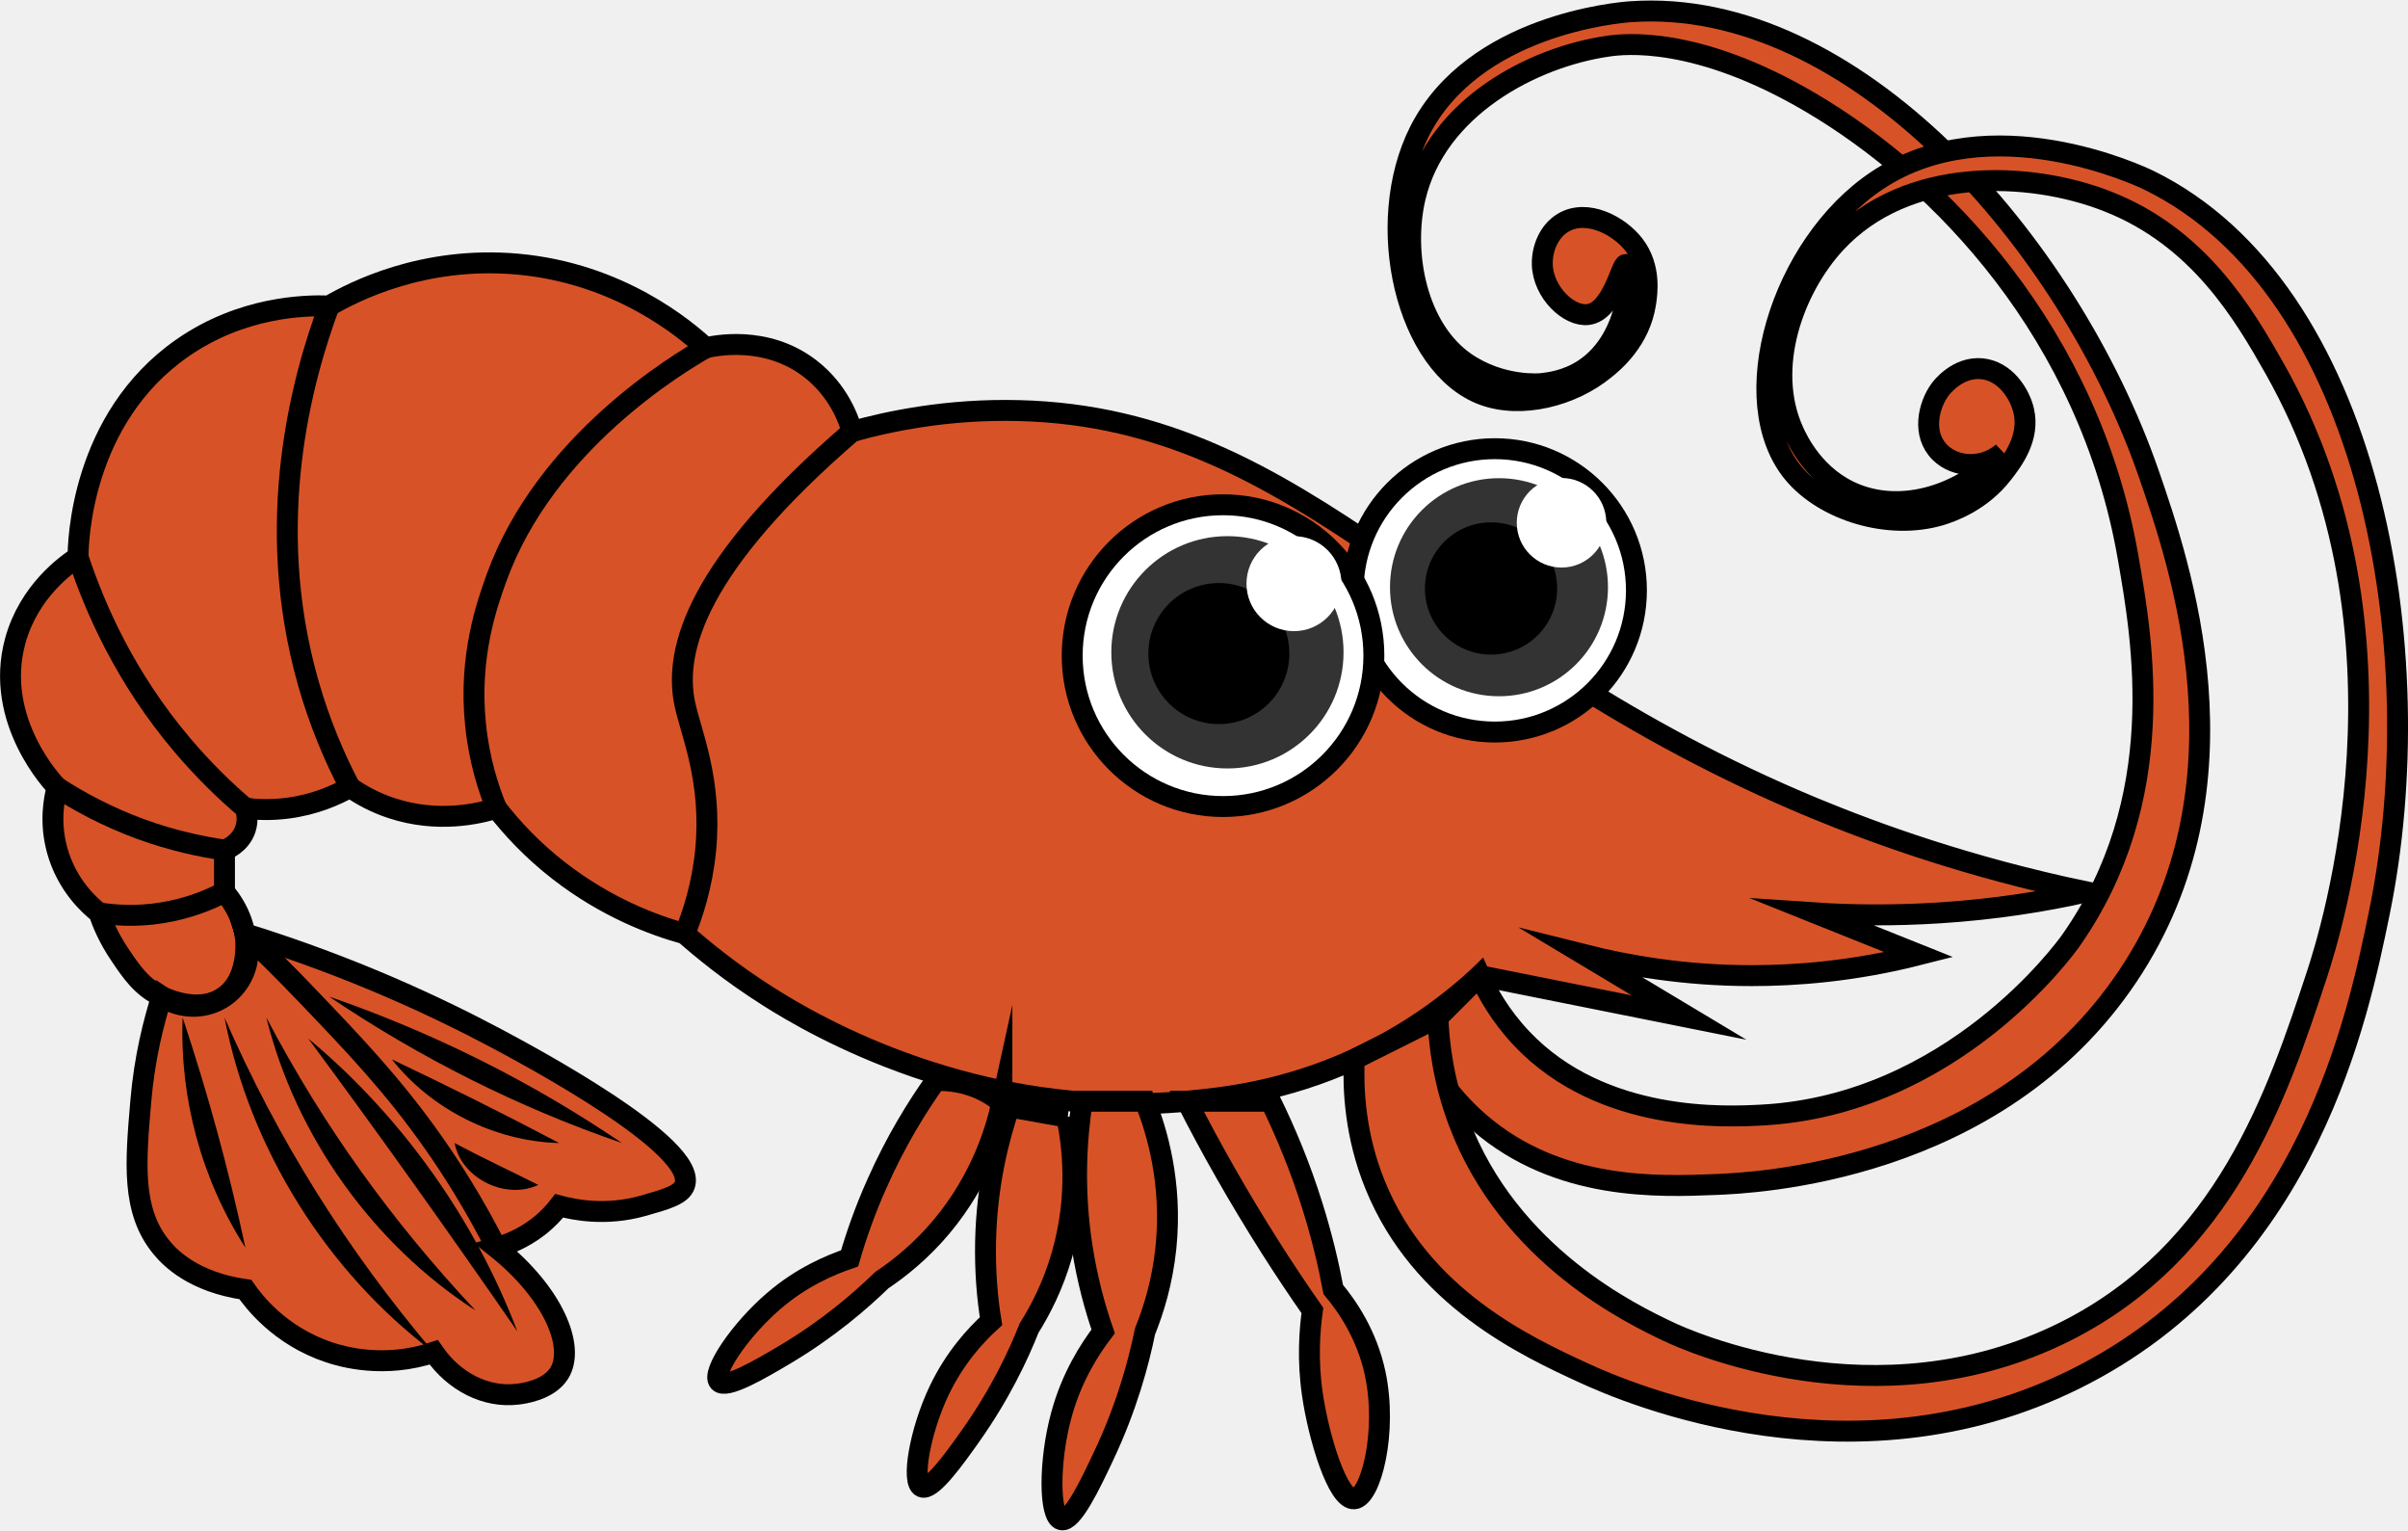
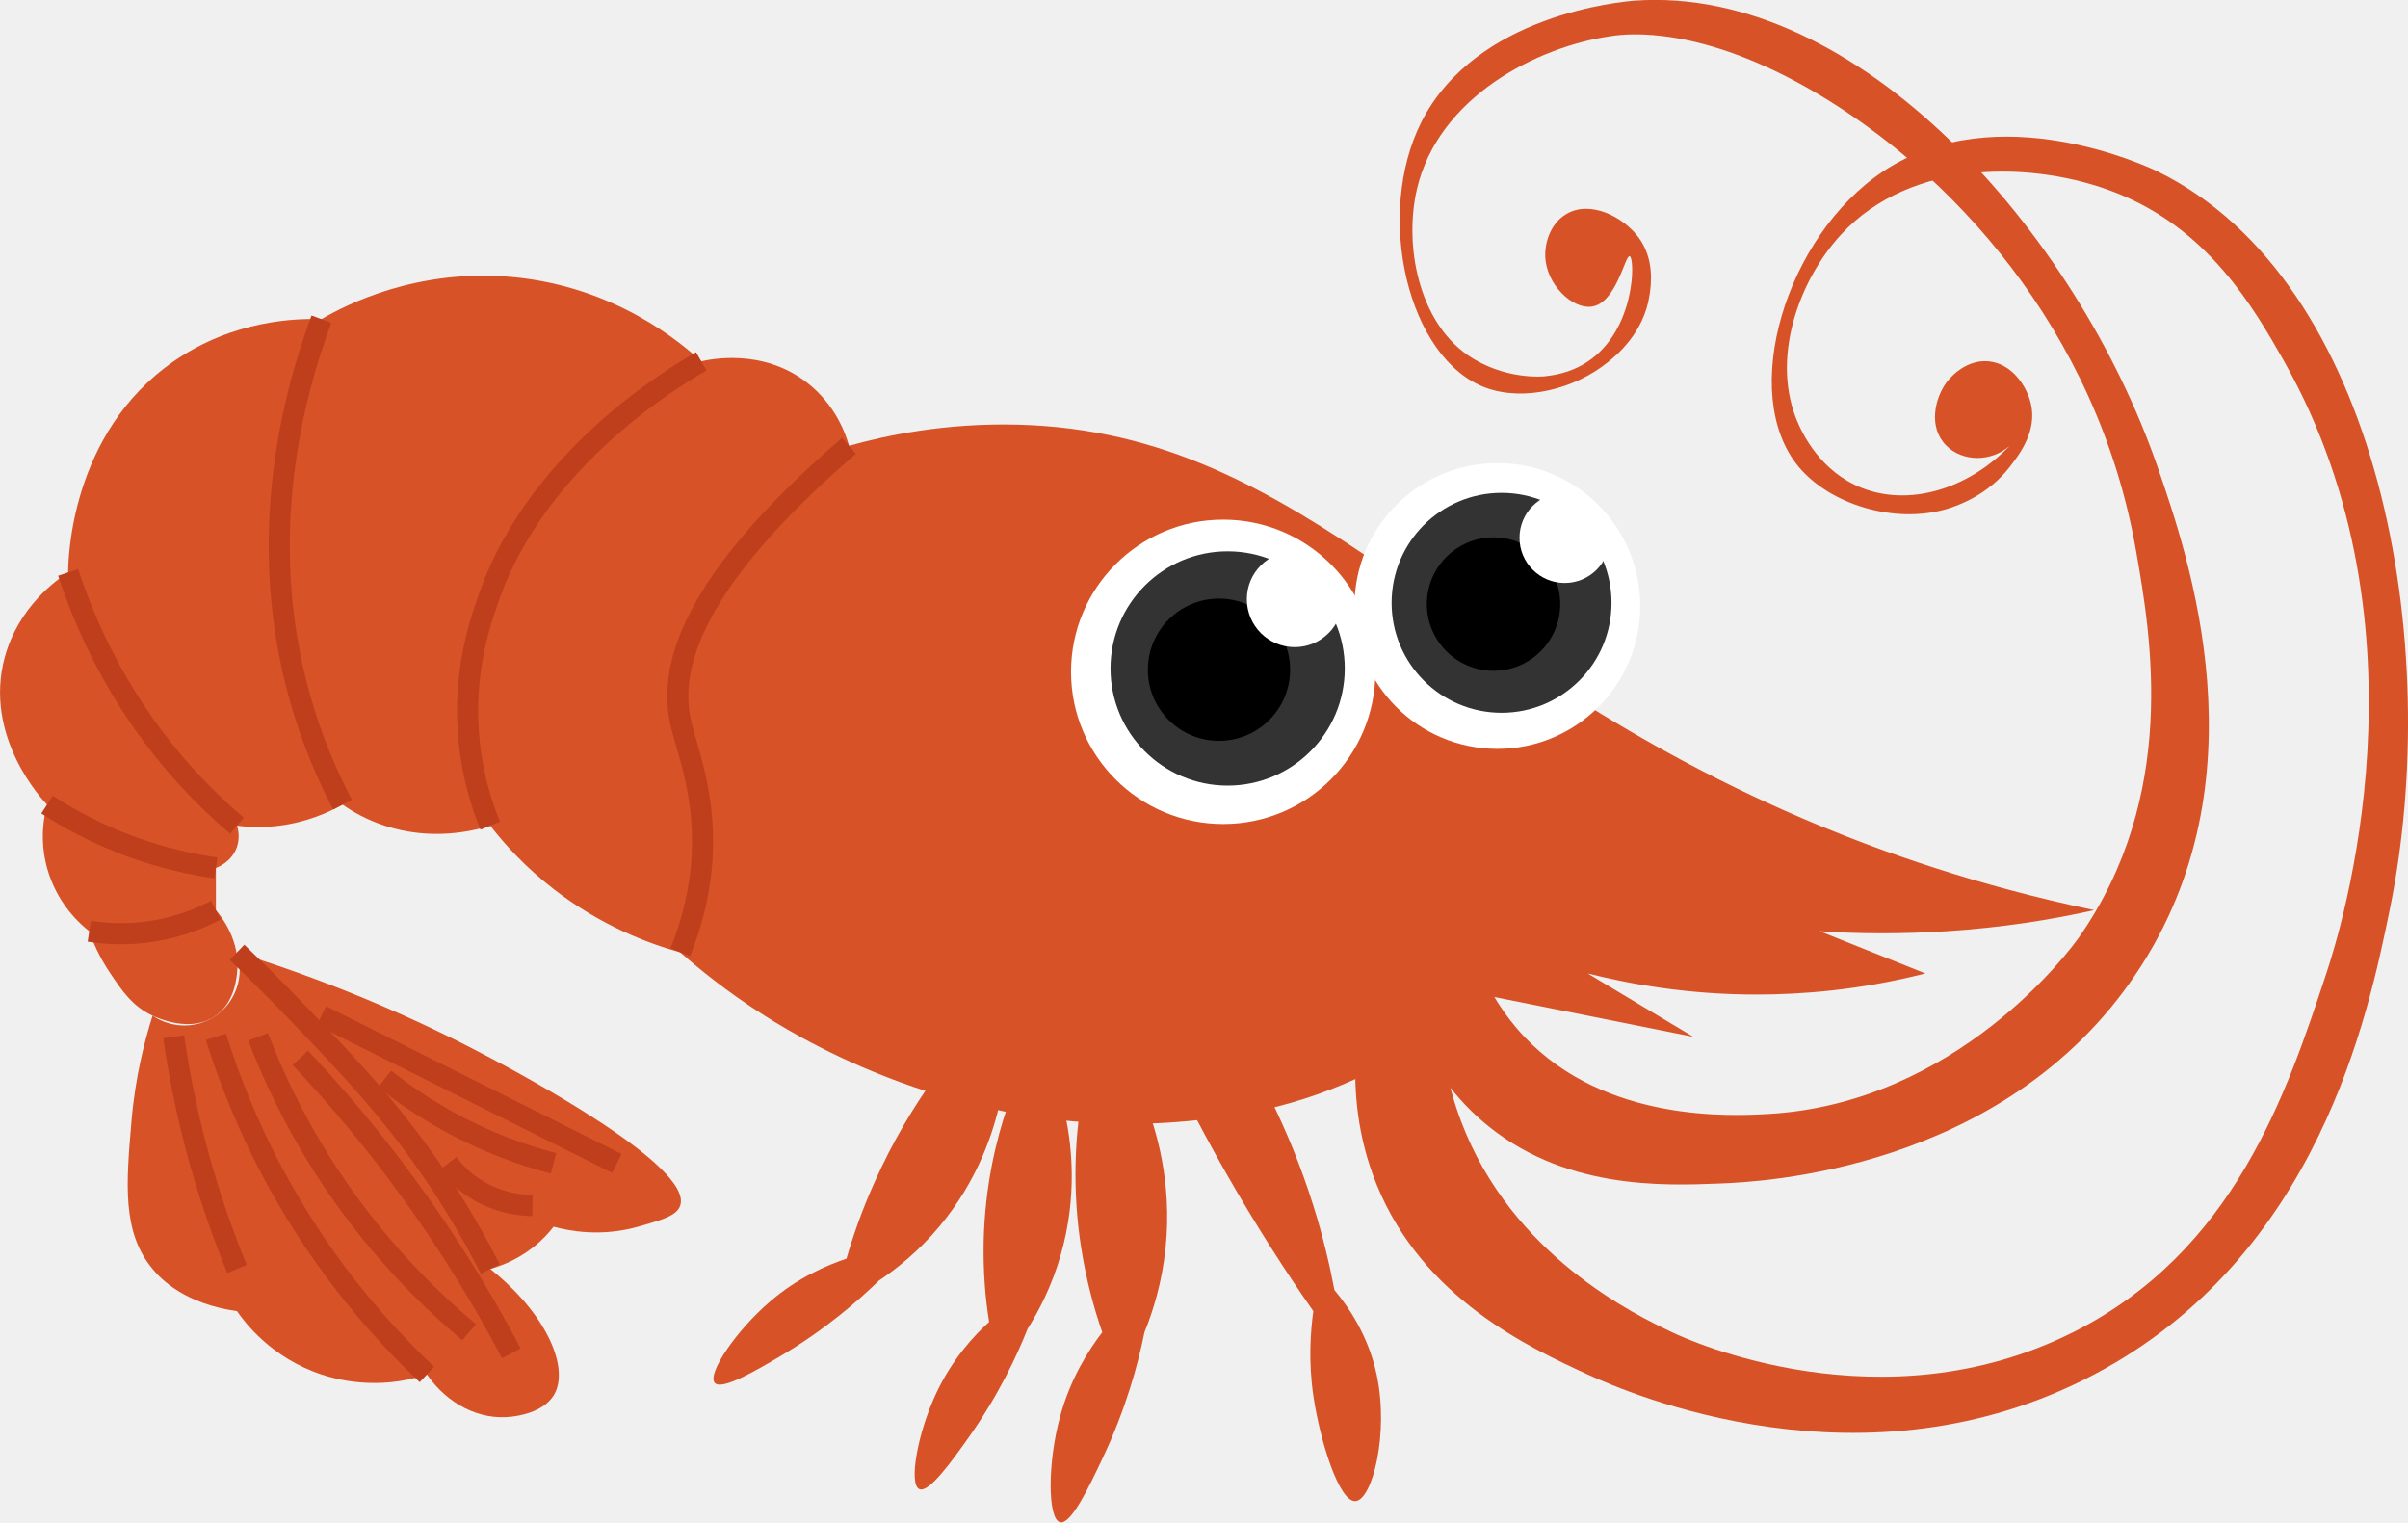
- <svg xmlns="http://www.w3.org/2000/svg" id="Layer_2" data-name="Layer 2" viewBox="0 0 115.1 73.12">
+ <svg xmlns="http://www.w3.org/2000/svg" id="Layer_2" data-name="Layer 2" viewBox="0 0 114.1 72.12">
  <defs>
    <style>
      .cls-1 {
-         fill: none;
+         fill: #fff;
      }

-       .cls-1, .cls-2, .cls-3 {
-         stroke: #000;
+       .cls-2 {
+         fill: #d75327;
+       }
+ 
+       .cls-3 {
+         fill: none;
+         stroke: #bf3f1d;
        stroke-miterlimit: 10;
      }

-       .cls-4, .cls-2 {
-         fill: #fff;
-       }
- 
-       .cls-3 {
-         fill: #d75327;
-       }
- 
-       .cls-5 {
+       .cls-4 {
        fill: #333;
      }
    </style>
  </defs>
  <g id="Layer_1-2" data-name="Layer 1">
    <g>
-       <path class="cls-3" d="M99.73,42.62c-5.68-1.19-10.07-2.79-13-4-18.06-7.48-24.18-18.64-38-19-3.46-.09-6.28.52-8,1-.15-.54-.63-1.94-2-3-2.13-1.65-4.65-1.08-5-1-.96-.88-4.1-3.56-9-4-4.5-.4-7.83,1.32-9,2-1.17-.04-4.16.03-7,2-4.89,3.39-5,9.38-5,10-.53.34-2.34,1.61-3,4-1.05,3.82,1.86,6.86,2,7-.14.52-.37,1.65,0,3,.47,1.71,1.59,2.68,2,3,.17.5.47,1.22,1,2,.55.82,1.05,1.56,2,2,.22.1,1.82.85,3,0,.83-.6.96-1.63,1-2,.19-1.58-.79-2.75-1-3v-2c.09-.03.76-.29,1-1,.15-.46.05-.85,0-1,.54.07,1.22.1,2,0,1.34-.17,2.36-.64,3-1,.5.35,1.17.73,2,1,2.19.72,4.13.27,5,0,.71.91,1.68,1.98,3,3,2.26,1.75,4.51,2.59,6,3,.82.72,2.18,1.85,4,3,2.17,1.38,9.93,5.94,20,5,1.74-.16,4.61-.46,8-2,2.76-1.26,4.74-2.84,6-4,3.33.67,6.67,1.33,10,2-1.67-1-3.33-2-5-3,2.03.51,4.76,1,8,1,2.09,0,4.86-.2,8-1-1.67-.67-3.33-1.33-5-2,1.78.12,3.79.14,6,0,2.64-.17,5-.55,7-1Z" />
-       <path class="cls-3" d="M70.73,46.62c.36.81.98,1.92,2,3,3.86,4.08,9.83,3.75,11.52,3.66,9.05-.5,14.44-7.92,14.73-8.33,4.75-6.76,3.44-14.33,2.74-18.32-1.85-10.65-8.92-18.05-15.17-21.73-5.45-3.21-8.93-2.81-9.71-2.69-3.55.51-8.19,2.91-9.2,7.25-.62,2.67.08,6.25,2.4,7.86,1.75,1.21,3.64,1.01,3.64,1.01.34-.04,1.2-.13,2.04-.69,2.29-1.51,2.26-4.92,2-5-.22-.07-.63,2.25-1.82,2.39-.9.11-2.14-1.05-2.18-2.39-.02-.72.29-1.58,1-2,1.13-.67,2.68.13,3.4,1.08.8,1.05.61,2.31.54,2.77-.27,1.78-1.55,2.83-1.95,3.15-1.57,1.29-3.99,1.9-5.81,1.23-3.69-1.36-5.29-8.17-3.04-12.61,2.58-5.07,9.49-5.66,10.08-5.7,10.64-.75,20.95,11.05,24.77,22.08,1.48,4.29,5.13,14.84-1,24-6.3,9.41-17.94,9.89-19.7,9.96-2.72.11-7.52.31-11.3-2.96-1.58-1.37-2.49-2.92-3-4,.33-.33.67-.67,1-1,.67-.67,1.33-1.33,2-2Z" />
-       <path class="cls-3" d="M68.73,48.62c.05,1.23.25,3.02,1,5,2.41,6.4,8.32,9.2,10,10,.81.39,9.95,4.54,19,0,7.64-3.84,10.12-11.31,12-17,.68-2.06,5.17-16.32-2-29-1.47-2.6-3.62-6.29-8-8-3.75-1.47-9.61-1.68-13,2-1.99,2.16-3.39,5.94-2,9,.18.39,1.01,2.22,3,3,2.22.87,4.98.09,7-2-.91.79-2.24.75-3,0-.88-.87-.55-2.25,0-3,.06-.09.84-1.11,2-1,1.12.11,1.81,1.19,2,2,.31,1.31-.55,2.42-1,3-1.03,1.33-2.43,1.83-3,2-2.47.72-5.51-.22-7-2-2.87-3.45-.63-10.92,4-14,5.41-3.6,12.59-.2,13,0,10.58,5.19,13.58,22.43,11,35-1.01,4.92-3.36,16.39-14,22-10.89,5.75-22.04.9-24,0-2.76-1.27-7.81-3.6-10-9-.96-2.36-1.06-4.55-1-6l2-1,2-1Z" />
-       <path class="cls-3" d="M60.73,52.62c.69,1.41,1.4,3.08,2,5,.45,1.43.77,2.78,1,4,.67.8,1.6,2.15,2,4,.6,2.81-.21,5.94-1,6-.79.06-1.7-2.93-2-5-.24-1.65-.13-3.05,0-4-.67-.96-1.34-1.96-2-3-1.53-2.41-2.86-4.76-4-7h4Z" />
-       <path class="cls-3" d="M54.73,52.62c.55,1.37,1.32,3.88,1,7-.17,1.64-.59,2.99-1,4-.3,1.47-.86,3.6-2,6-.6,1.27-1.48,3.13-2,3-.59-.15-.6-2.8,0-5,.49-1.81,1.35-3.15,2-4-.39-1.12-.76-2.47-1-4-.44-2.8-.27-5.22,0-7h3Z" />
-       <path class="cls-3" d="M50.99,53.38c.28,1.35.58,3.77-.23,6.58-.42,1.47-1.03,2.64-1.57,3.5-.51,1.29-1.38,3.15-2.81,5.17-.76,1.07-1.87,2.63-2.32,2.42-.51-.23-.09-2.66.82-4.58.75-1.58,1.75-2.67,2.49-3.34-.18-1.09-.29-2.38-.26-3.83.06-2.64.6-4.83,1.14-6.41l1.83.33.92.16Z" />
-       <path class="cls-3" d="M47.89,52.69c-.29,1.34-1.01,3.68-2.88,5.92-.98,1.17-2.02,2-2.86,2.56-1,.97-2.54,2.32-4.67,3.58-1.13.67-2.78,1.64-3.11,1.27-.38-.42,1-2.47,2.61-3.85,1.32-1.14,2.69-1.72,3.63-2.04.32-1.1.74-2.31,1.32-3.6.88-1.98,1.88-3.61,2.8-4.9.54-.01,1.45.04,2.39.55.31.16.56.35.77.52Z" />
-       <path class="cls-1" d="M32.73,44.62c.37-.9.83-2.28,1-4,.32-3.34-.71-5.61-1-7-.53-2.56.56-6.59,8-13" />
-       <path class="cls-1" d="M23.73,38.62c-.38-.93-.83-2.3-1-4-.34-3.29.57-5.8,1-7,2.34-6.48,8.73-10.27,10-11" />
-       <path class="cls-1" d="M16.73,37.62c-.75-1.43-1.46-3.1-2-5-2.2-7.74-.26-14.6,1-18" />
-       <path class="cls-1" d="M11.73,38.62c-.97-.82-1.99-1.81-3-3-2.75-3.24-4.2-6.57-5-9" />
-       <path class="cls-1" d="M10.73,40.62c-1.11-.16-2.49-.45-4-1-1.66-.61-3-1.35-4-2" />
-       <path class="cls-1" d="M10.73,42.62c-.66.35-1.68.79-3,1-1.24.2-2.29.11-3,0" />
-       <path class="cls-3" d="M7.73,47.62c-.37,1.17-.82,2.88-1,5-.25,2.93-.46,5.25,1,7,.4.49,1.53,1.65,4,2,.38.55,1.63,2.21,4,3,.63.21,2.63.79,5,0,.98,1.42,2.51,2.18,4,2,.28-.03,1.49-.19,2-1,.78-1.25-.27-3.82-3-6,.5-.14,1.25-.42,2-1,.44-.34.77-.7,1-1,.71.19,2.22.5,4,0,1.13-.32,1.84-.52,2-1,.63-1.87-7.54-6.22-9-7-2.88-1.53-6.89-3.41-12-5,.36,1.12-.05,2.34-1,3-.89.62-2.09.62-3,0Z" />
-       <path class="cls-1" d="M11.73,44.62c.74.71,1.79,1.73,3,3,2.19,2.29,4.07,4.25,6,7,.83,1.18,1.91,2.86,3,5" />
-       <path d="M8.73,48.62c1.22,3.68,2.19,7.21,3,11-2.09-3.25-3.15-7.14-3-11h0Z" />
-       <path d="M10.73,48.62c2.56,5.87,5.86,11.11,10,16-5.11-3.84-8.79-9.73-10-16h0Z" />
-       <path d="M12.73,48.62c2.72,5.18,6,9.73,10,14-4.9-3.16-8.6-8.34-10-14h0Z" />
-       <path d="M14.73,49.62c4.44,3.7,7.94,8.59,10,14-3.3-4.77-6.55-9.34-10-14h0Z" />
-       <path d="M15.73,47.62c4.97,1.72,9.65,4.05,14,7-4.97-1.71-9.64-4.06-14-7h0Z" />
-       <path d="M18.73,50.62c2.79,1.33,5.27,2.56,8,4-3.07-.08-6.1-1.59-8-4h0Z" />
-       <path d="M21.73,54.62c1.51.8,2.47,1.23,4,2-1.55.73-3.68-.3-4-2h0Z" />
-       <circle class="cls-2" cx="71.45" cy="28.21" r="6.77" />
-       <circle class="cls-5" cx="71.65" cy="28.06" r="5.21" />
-       <circle cx="71.27" cy="28.12" r="3.16" />
-       <circle class="cls-4" cx="74.64" cy="24.98" r="2.14" />
-       <circle class="cls-2" cx="58.46" cy="31.33" r="7.21" />
-       <circle class="cls-5" cx="58.67" cy="31.17" r="5.55" />
-       <circle cx="58.26" cy="31.23" r="3.37" />
-       <circle class="cls-4" cx="61.85" cy="27.89" r="2.27" />
+       <path class="cls-2" d="M99.23,43.12c-5.68-1.19-10.07-2.79-13-4-18.06-7.48-24.18-18.64-38-19-3.46-.09-6.28.52-8,1-.15-.54-.63-1.94-2-3-2.13-1.65-4.65-1.08-5-1-.96-.88-4.1-3.56-9-4-4.5-.4-7.83,1.32-9,2-1.17-.04-4.16.03-7,2-4.89,3.39-5,9.38-5,10-.53.34-2.34,1.61-3,4-1.05,3.82,1.86,6.86,2,7-.14.52-.37,1.65,0,3,.47,1.71,1.59,2.68,2,3,.17.5.47,1.22,1,2,.55.82,1.05,1.56,2,2,.22.1,1.82.85,3,0,.83-.6.96-1.63,1-2,.19-1.58-.79-2.75-1-3v-2c.09-.03.76-.29,1-1,.15-.46.05-.85,0-1,.54.07,1.22.1,2,0,1.34-.17,2.36-.64,3-1,.5.35,1.17.73,2,1,2.19.72,4.13.27,5,0,.71.91,1.68,1.98,3,3,2.26,1.75,4.51,2.59,6,3,.82.72,2.18,1.85,4,3,2.17,1.38,9.93,5.94,20,5,1.74-.16,4.61-.46,8-2,2.76-1.26,4.74-2.84,6-4,3.33.67,6.67,1.33,10,2-1.67-1-3.33-2-5-3,2.03.51,4.76,1,8,1,2.09,0,4.86-.2,8-1-1.67-.67-3.33-1.33-5-2,1.78.12,3.79.14,6,0,2.64-.17,5-.55,7-1Z" />
+       <path class="cls-2" d="M70.23,46.12c.36.81.98,1.92,2,3,3.86,4.08,9.83,3.75,11.52,3.66,9.05-.5,14.44-7.92,14.73-8.33,4.75-6.76,3.44-14.33,2.74-18.32-1.85-10.65-8.92-18.05-15.17-21.73-5.45-3.21-8.93-2.81-9.71-2.69-3.55.51-8.19,2.91-9.2,7.25-.62,2.67.08,6.25,2.4,7.86,1.75,1.21,3.64,1.01,3.64,1.01.34-.04,1.2-.13,2.04-.69,2.29-1.51,2.26-4.92,2-5-.22-.07-.63,2.25-1.82,2.39-.9.11-2.14-1.05-2.18-2.39-.02-.72.29-1.58,1-2,1.13-.67,2.68.13,3.4,1.08.8,1.05.61,2.31.54,2.77-.27,1.78-1.55,2.83-1.95,3.15-1.57,1.29-3.99,1.9-5.81,1.23-3.69-1.36-5.29-8.17-3.04-12.61C69.96.66,76.87.08,77.46.03c10.64-.75,20.95,11.05,24.77,22.08,1.48,4.29,5.13,14.84-1,24-6.3,9.41-17.94,9.89-19.7,9.96-2.72.11-7.52.31-11.3-2.96-1.58-1.37-2.49-2.92-3-4,.33-.33.67-.67,1-1,.67-.67,1.33-1.33,2-2Z" />
+       <path class="cls-2" d="M68.23,48.12c.05,1.23.25,3.02,1,5,2.41,6.4,8.32,9.2,10,10,.81.39,9.95,4.54,19,0,7.64-3.84,10.12-11.31,12-17,.68-2.06,5.17-16.32-2-29-1.47-2.6-3.62-6.29-8-8-3.75-1.47-9.61-1.68-13,2-1.99,2.16-3.39,5.94-2,9,.18.39,1.01,2.22,3,3,2.22.87,4.98.09,7-2-.91.79-2.24.75-3,0-.88-.87-.55-2.25,0-3,.06-.09.84-1.11,2-1,1.12.11,1.81,1.19,2,2,.31,1.31-.55,2.42-1,3-1.03,1.33-2.43,1.83-3,2-2.47.72-5.51-.22-7-2-2.87-3.45-.63-10.92,4-14,5.41-3.6,12.59-.2,13,0,10.58,5.19,13.58,22.43,11,35-1.01,4.92-3.36,16.39-14,22-10.89,5.75-22.04.9-24,0-2.76-1.27-7.81-3.6-10-9-.96-2.36-1.06-4.55-1-6l2-1,2-1Z" />
+       <path class="cls-2" d="M60.23,52.12c.69,1.41,1.4,3.08,2,5,.45,1.43.77,2.78,1,4,.67.8,1.6,2.15,2,4,.6,2.81-.21,5.94-1,6-.79.06-1.7-2.93-2-5-.24-1.65-.13-3.05,0-4-.67-.96-1.34-1.96-2-3-1.53-2.41-2.86-4.76-4-7h4Z" />
+       <path class="cls-2" d="M54.23,52.12c.55,1.37,1.32,3.88,1,7-.17,1.64-.59,2.99-1,4-.3,1.47-.86,3.6-2,6-.6,1.27-1.48,3.13-2,3-.59-.15-.6-2.8,0-5,.49-1.81,1.35-3.15,2-4-.39-1.12-.76-2.47-1-4-.44-2.8-.27-5.22,0-7h3Z" />
+       <path class="cls-2" d="M50.49,52.88c.28,1.35.58,3.77-.23,6.58-.42,1.47-1.03,2.64-1.57,3.5-.51,1.29-1.38,3.15-2.81,5.17-.76,1.07-1.87,2.63-2.32,2.42-.51-.23-.09-2.66.82-4.58.75-1.58,1.75-2.67,2.49-3.34-.18-1.09-.29-2.38-.26-3.83.06-2.64.6-4.83,1.14-6.41l1.83.33.92.16Z" />
+       <path class="cls-2" d="M47.39,52.19c-.29,1.34-1.01,3.68-2.88,5.92-.98,1.17-2.02,2-2.86,2.56-1,.97-2.54,2.32-4.67,3.58-1.13.67-2.78,1.64-3.11,1.27-.38-.42,1-2.47,2.61-3.85,1.32-1.14,2.69-1.72,3.63-2.04.32-1.1.74-2.31,1.32-3.6.88-1.98,1.88-3.61,2.8-4.9.54-.01,1.45.04,2.39.55.31.16.56.35.77.52Z" />
+       <path class="cls-3" d="M32.23,45.12c.37-.9.83-2.28,1-4,.32-3.34-.71-5.61-1-7-.53-2.56.56-6.59,8-13" />
+       <path class="cls-3" d="M23.23,39.12c-.38-.93-.83-2.3-1-4-.34-3.29.57-5.8,1-7,2.34-6.48,8.73-10.27,10-11" />
+       <path class="cls-3" d="M16.23,38.12c-.75-1.43-1.46-3.1-2-5-2.2-7.74-.26-14.6,1-18" />
+       <path class="cls-3" d="M11.23,39.12c-.97-.82-1.99-1.81-3-3-2.75-3.24-4.2-6.57-5-9" />
+       <path class="cls-3" d="M10.23,41.12c-1.11-.16-2.49-.45-4-1-1.66-.61-3-1.35-4-2" />
+       <path class="cls-3" d="M10.23,43.12c-.66.35-1.68.79-3,1-1.24.2-2.29.11-3,0" />
+       <path class="cls-2" d="M7.23,48.12c-.37,1.17-.82,2.88-1,5-.25,2.93-.46,5.25,1,7,.4.49,1.53,1.65,4,2,.38.55,1.63,2.21,4,3,.63.21,2.63.79,5,0,.98,1.42,2.51,2.18,4,2,.28-.03,1.49-.19,2-1,.78-1.25-.27-3.82-3-6,.5-.14,1.25-.42,2-1,.44-.34.77-.7,1-1,.71.19,2.22.5,4,0,1.13-.32,1.84-.52,2-1,.63-1.87-7.54-6.22-9-7-2.88-1.53-6.89-3.41-12-5,.36,1.12-.05,2.34-1,3-.89.62-2.09.62-3,0Z" />
+       <path class="cls-3" d="M11.23,45.12c.74.71,1.79,1.73,3,3,2.19,2.29,4.07,4.25,6,7,.83,1.18,1.91,2.86,3,5" />
+       <path class="cls-3" d="M8.23,49.12c.22,1.53.54,3.21,1,5,.59,2.27,1.29,4.27,2,6" />
+       <path class="cls-3" d="M10.23,49.12c.64,2.04,1.58,4.44,3,7,2.26,4.07,4.9,7.02,7,9" />
+       <path class="cls-3" d="M12.23,49.12c.68,1.78,1.64,3.84,3,6,2.31,3.67,4.94,6.27,7,8" />
+       <path class="cls-3" d="M14.23,50.12c1.6,1.7,3.31,3.69,5,6,2.08,2.84,3.72,5.56,5,8" />
+       <path class="cls-3" d="M15.23,48.12l6,3,8,4" />
+       <path class="cls-3" d="M18.23,51.12c.82.65,1.82,1.35,3,2,1.86,1.03,3.6,1.63,5,2" />
+       <path class="cls-3" d="M21.23,55.12c.23.31.56.67,1,1,1.17.87,2.43.99,3,1" />
+       <circle class="cls-1" cx="70.95" cy="28.71" r="6.77" />
+       <circle class="cls-4" cx="71.15" cy="28.56" r="5.21" />
+       <circle cx="70.77" cy="28.62" r="3.16" />
+       <circle class="cls-1" cx="74.14" cy="25.48" r="2.14" />
+       <circle class="cls-1" cx="57.96" cy="31.83" r="7.21" />
+       <circle class="cls-4" cx="58.17" cy="31.67" r="5.55" />
+       <circle cx="57.76" cy="31.73" r="3.37" />
+       <circle class="cls-1" cx="61.35" cy="28.39" r="2.27" />
    </g>
  </g>
</svg>
